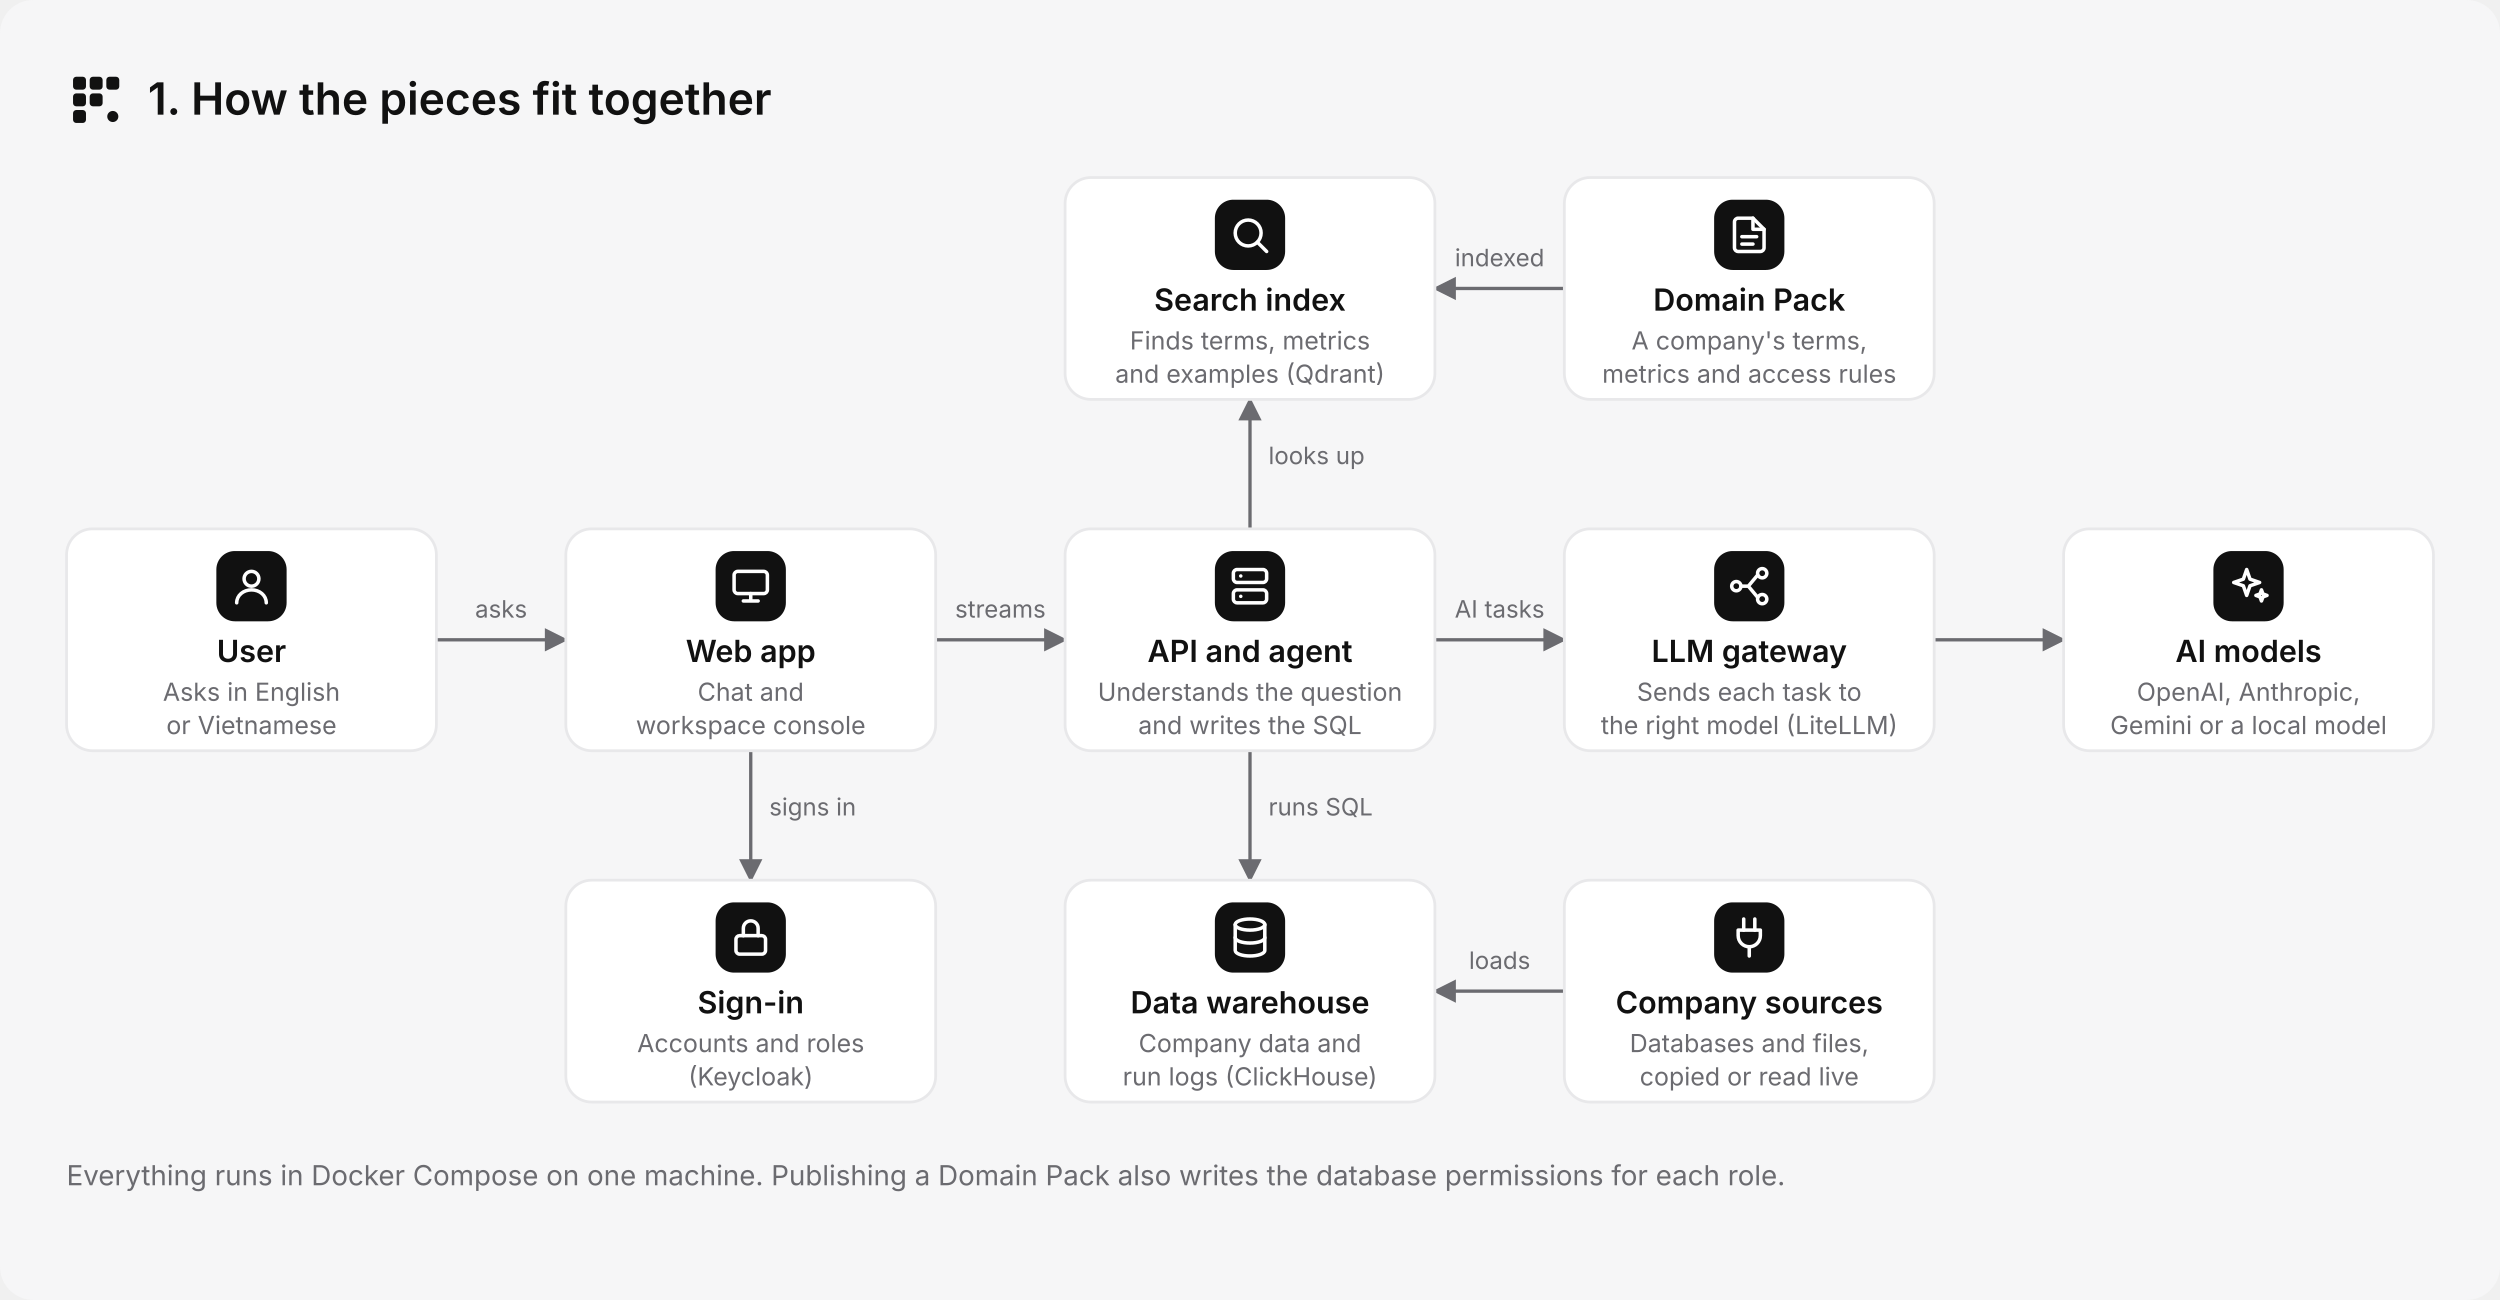
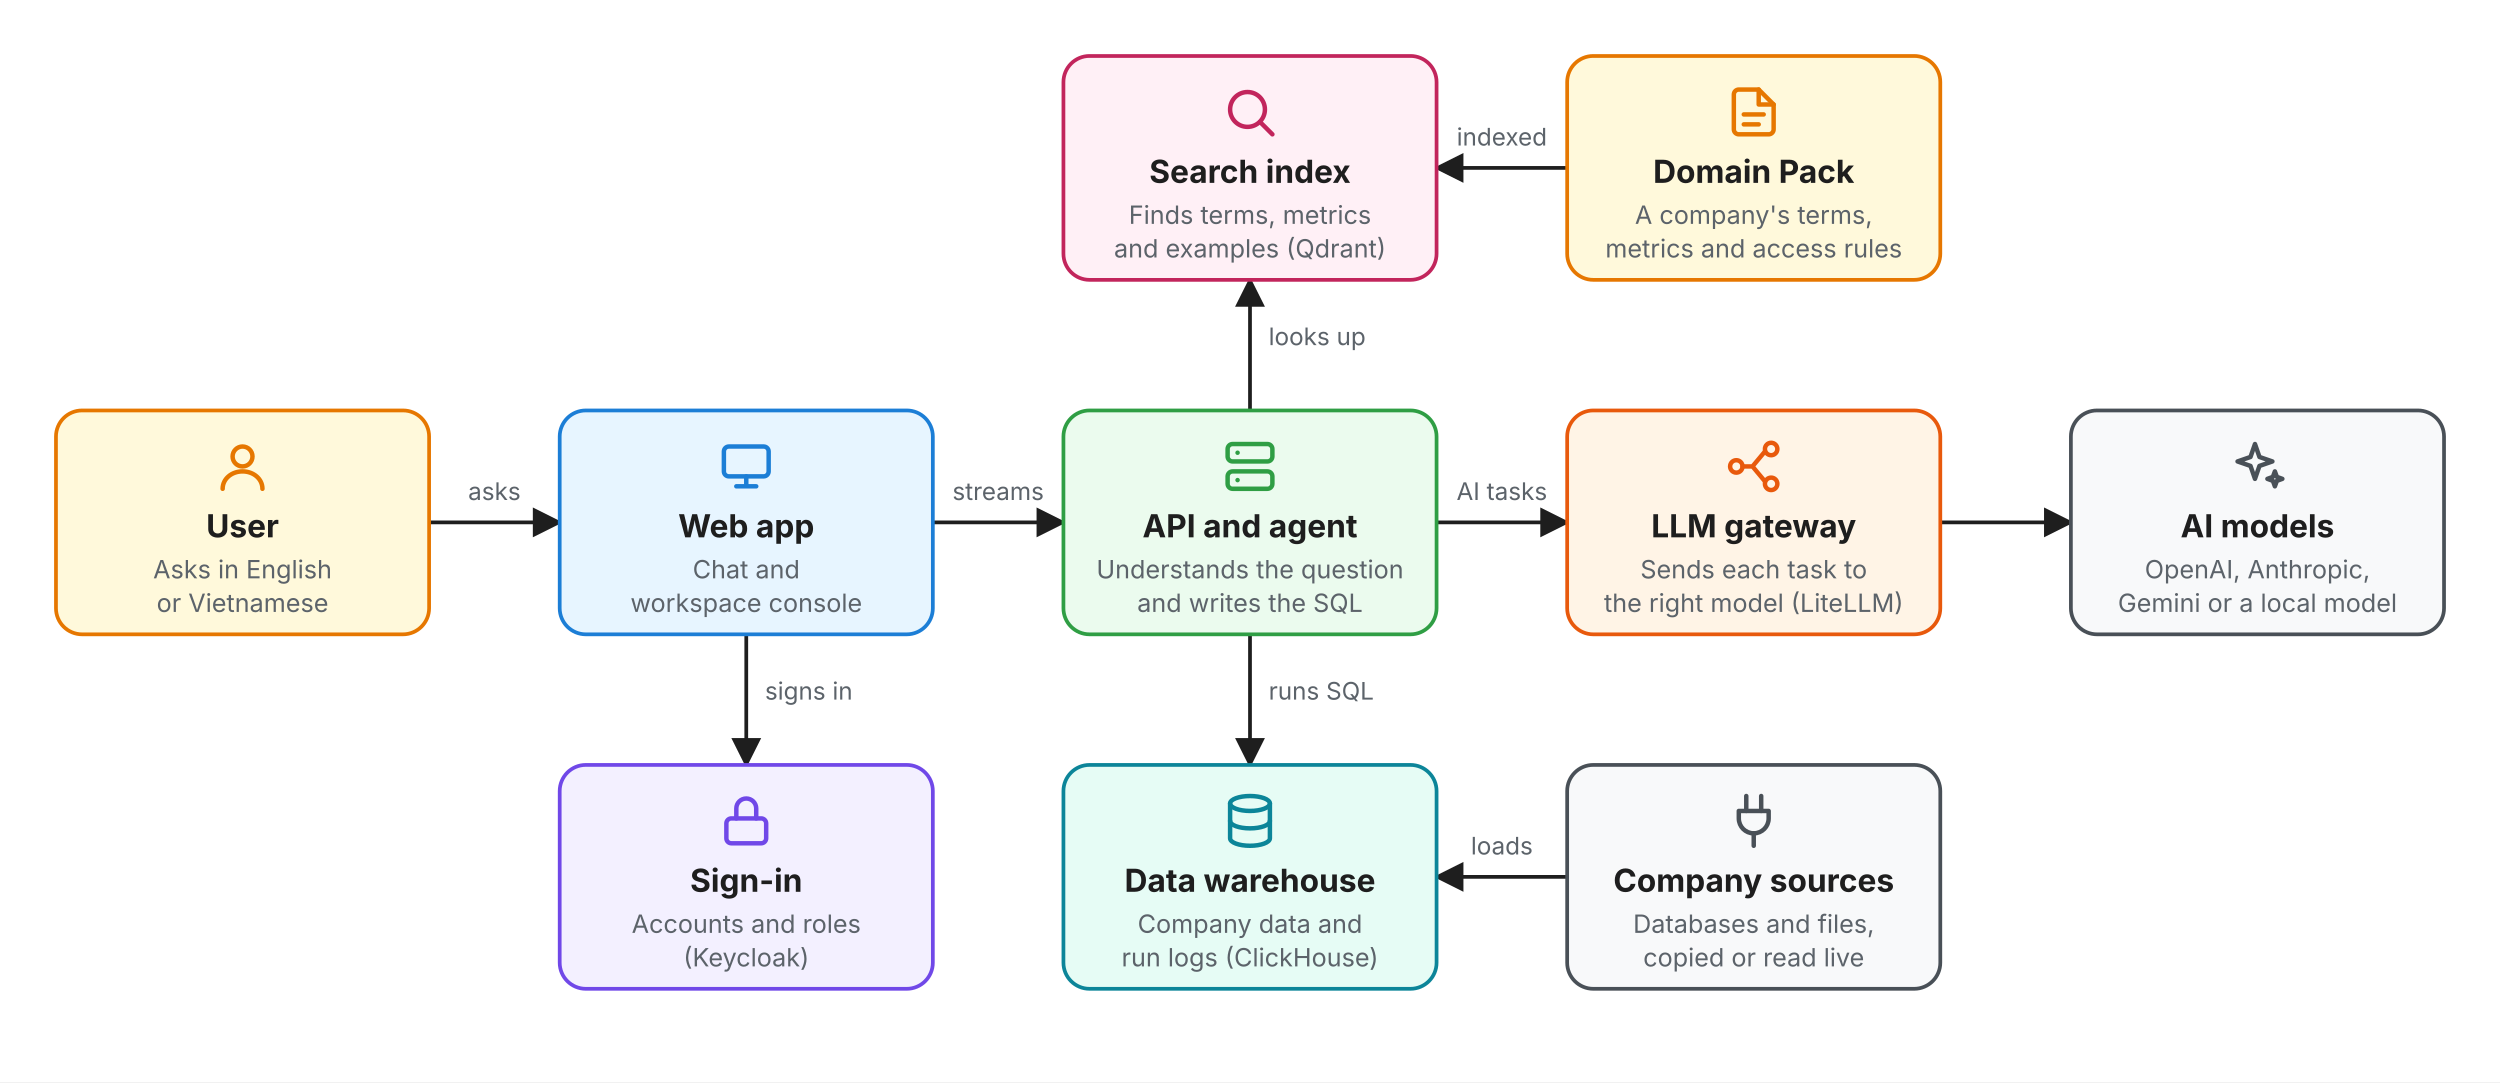
- <svg xmlns="http://www.w3.org/2000/svg" width="1352" height="703" viewBox="-36 -36 1352 703" font-family="Inter, 'Segoe UI', Helvetica, Arial, sans-serif">
-   <rect x="-36" y="-36" width="1352" height="703" rx="18" fill="#F6F6F7" />
+ <svg xmlns="http://www.w3.org/2000/svg" width="1340" height="580" viewBox="-30 30 1340 580" font-family="Inter, 'Segoe UI', Helvetica, Arial, sans-serif">
+   <rect x="-30" y="30" width="1340" height="580" fill="#ffffff" />
  <defs>
-     <marker id="head0" viewBox="0 0 10 10" refX="9" refY="5" markerWidth="7" markerHeight="7" orient="auto-start-reverse">
-       <path d="M0,0 L10,5 L0,10 z" fill="#6B6B70" />
+     <marker id="head0" viewBox="0 0 10 10" refX="9" refY="5" markerWidth="8" markerHeight="8" orient="auto-start-reverse">
+       <path d="M0,0 L10,5 L0,10 z" fill="#1e1e1e" />
    </marker>
  </defs>
-   <g transform="translate(0,2) scale(0.125)" fill="#111111">
-     <rect x="28" y="28" width="56" height="56" rx="14" />
-     <rect x="100" y="28" width="56" height="56" rx="14" />
-     <rect x="172" y="28" width="56" height="56" rx="14" />
-     <rect x="28" y="100" width="56" height="56" rx="14" />
-     <rect x="100" y="100" width="56" height="56" rx="14" />
-     <rect x="28" y="172" width="56" height="56" rx="14" />
-     <circle cx="200" cy="200" r="24" />
-   </g>
-   <text x="44" y="26" font-size="24" font-weight="600" fill="#111111">1. How the pieces fit together</text>
-   <polyline points="200,310 270,310" fill="none" stroke="#6B6B70" stroke-width="1.8" stroke-linejoin="round" marker-end="url(#head0)" />
-   <polyline points="470,310 540,310" fill="none" stroke="#6B6B70" stroke-width="1.8" stroke-linejoin="round" marker-end="url(#head0)" />
-   <polyline points="740,310 810,310" fill="none" stroke="#6B6B70" stroke-width="1.8" stroke-linejoin="round" marker-end="url(#head0)" />
-   <polyline points="1010,310 1080,310" fill="none" stroke="#6B6B70" stroke-width="1.8" stroke-linejoin="round" marker-end="url(#head0)" />
-   <polyline points="370,370 370,440" fill="none" stroke="#6B6B70" stroke-width="1.8" stroke-linejoin="round" marker-end="url(#head0)" />
-   <polyline points="640,250 640,180" fill="none" stroke="#6B6B70" stroke-width="1.8" stroke-linejoin="round" marker-end="url(#head0)" />
-   <polyline points="640,370 640,440" fill="none" stroke="#6B6B70" stroke-width="1.8" stroke-linejoin="round" marker-end="url(#head0)" />
-   <polyline points="810,500 740,500" fill="none" stroke="#6B6B70" stroke-width="1.8" stroke-linejoin="round" marker-end="url(#head0)" />
-   <polyline points="810,120 740,120" fill="none" stroke="#6B6B70" stroke-width="1.8" stroke-linejoin="round" marker-end="url(#head0)" />
-   <rect x="540" y="60" width="200" height="120" rx="14" fill="#FFFFFF" stroke="#E8E8EA" stroke-width="1.5" />
-   <rect x="621.0" y="72" width="38" height="38" rx="10" fill="#111111" />
-   <svg x="628.0" y="79" width="24" height="24" viewBox="0 0 24 24" fill="none" stroke="#FFFFFF" stroke-width="1.9" stroke-linecap="round" stroke-linejoin="round">
+   <polyline points="200,310 270,310" fill="none" stroke="#1e1e1e" stroke-width="2" marker-end="url(#head0)" />
+   <polyline points="470,310 540,310" fill="none" stroke="#1e1e1e" stroke-width="2" marker-end="url(#head0)" />
+   <polyline points="740,310 810,310" fill="none" stroke="#1e1e1e" stroke-width="2" marker-end="url(#head0)" />
+   <polyline points="1010,310 1080,310" fill="none" stroke="#1e1e1e" stroke-width="2" marker-end="url(#head0)" />
+   <polyline points="370,370 370,440" fill="none" stroke="#1e1e1e" stroke-width="2" marker-end="url(#head0)" />
+   <polyline points="640,250 640,180" fill="none" stroke="#1e1e1e" stroke-width="2" marker-end="url(#head0)" />
+   <polyline points="640,370 640,440" fill="none" stroke="#1e1e1e" stroke-width="2" marker-end="url(#head0)" />
+   <polyline points="810,500 740,500" fill="none" stroke="#1e1e1e" stroke-width="2" marker-end="url(#head0)" />
+   <polyline points="810,120 740,120" fill="none" stroke="#1e1e1e" stroke-width="2" marker-end="url(#head0)" />
+   <rect x="540" y="60" width="200" height="120" rx="14" fill="#fff0f6" stroke="#c2255c" stroke-width="2" />
+   <svg x="624.0" y="74" width="32" height="32" viewBox="0 0 24 24" fill="none" stroke="#c2255c" stroke-width="1.8" stroke-linecap="round" stroke-linejoin="round">
    <circle cx="11" cy="11" r="7" />
    <path d="M21 21l-5-5" />
  </svg>
-   <text x="640.0" y="132" font-size="16.5" font-weight="600" fill="#111111" text-anchor="middle">Search index</text>
-   <text x="640.0" y="153" font-size="13.5" fill="#6B6B70" text-anchor="middle">Finds terms, metrics</text>
-   <text x="640.0" y="171" font-size="13.5" fill="#6B6B70" text-anchor="middle">and examples (Qdrant)</text>
-   <rect x="810" y="60" width="200" height="120" rx="14" fill="#FFFFFF" stroke="#E8E8EA" stroke-width="1.5" />
-   <rect x="891.0" y="72" width="38" height="38" rx="10" fill="#111111" />
-   <svg x="898.0" y="79" width="24" height="24" viewBox="0 0 24 24" fill="none" stroke="#FFFFFF" stroke-width="1.9" stroke-linecap="round" stroke-linejoin="round">
+   <text x="640.0" y="128" font-size="17" font-weight="700" fill="#1e1e1e" text-anchor="middle">Search index</text>
+   <text x="640.0" y="150" font-size="13.5" fill="#5c636a" text-anchor="middle">Finds terms, metrics</text>
+   <text x="640.0" y="168" font-size="13.5" fill="#5c636a" text-anchor="middle">and examples (Qdrant)</text>
+   <rect x="810" y="60" width="200" height="120" rx="14" fill="#fff9db" stroke="#e67700" stroke-width="2" />
+   <svg x="894.0" y="74" width="32" height="32" viewBox="0 0 24 24" fill="none" stroke="#e67700" stroke-width="1.8" stroke-linecap="round" stroke-linejoin="round">
    <path d="M14 3H6a2 2 0 0 0-2 2v14a2 2 0 0 0 2 2h12a2 2 0 0 0 2-2V9z" />
    <path d="M14 3v6h6M8 13h8M8 17h6" />
  </svg>
-   <text x="910.0" y="132" font-size="16.5" font-weight="600" fill="#111111" text-anchor="middle">Domain Pack</text>
-   <text x="910.0" y="153" font-size="13.5" fill="#6B6B70" text-anchor="middle">A company's terms,</text>
-   <text x="910.0" y="171" font-size="13.5" fill="#6B6B70" text-anchor="middle">metrics and access rules</text>
-   <rect x="0" y="250" width="200" height="120" rx="14" fill="#FFFFFF" stroke="#E8E8EA" stroke-width="1.5" />
-   <rect x="81.0" y="262" width="38" height="38" rx="10" fill="#111111" />
-   <svg x="88.0" y="269" width="24" height="24" viewBox="0 0 24 24" fill="none" stroke="#FFFFFF" stroke-width="1.9" stroke-linecap="round" stroke-linejoin="round">
+   <text x="910.0" y="128" font-size="17" font-weight="700" fill="#1e1e1e" text-anchor="middle">Domain Pack</text>
+   <text x="910.0" y="150" font-size="13.5" fill="#5c636a" text-anchor="middle">A company's terms,</text>
+   <text x="910.0" y="168" font-size="13.5" fill="#5c636a" text-anchor="middle">metrics and access rules</text>
+   <rect x="0" y="250" width="200" height="120" rx="14" fill="#fff9db" stroke="#e67700" stroke-width="2" />
+   <svg x="84.0" y="264" width="32" height="32" viewBox="0 0 24 24" fill="none" stroke="#e67700" stroke-width="1.8" stroke-linecap="round" stroke-linejoin="round">
    <circle cx="12" cy="8" r="4" />
    <path d="M4 21c0-4 3.6-7 8-7s8 3 8 7" />
  </svg>
-   <text x="100.0" y="322" font-size="16.5" font-weight="600" fill="#111111" text-anchor="middle">User</text>
-   <text x="100.0" y="343" font-size="13.5" fill="#6B6B70" text-anchor="middle">Asks in English</text>
-   <text x="100.0" y="361" font-size="13.5" fill="#6B6B70" text-anchor="middle">or Vietnamese</text>
-   <rect x="270" y="250" width="200" height="120" rx="14" fill="#FFFFFF" stroke="#E8E8EA" stroke-width="1.5" />
-   <rect x="351.0" y="262" width="38" height="38" rx="10" fill="#111111" />
-   <svg x="358.0" y="269" width="24" height="24" viewBox="0 0 24 24" fill="none" stroke="#FFFFFF" stroke-width="1.9" stroke-linecap="round" stroke-linejoin="round">
+   <text x="100.0" y="318" font-size="17" font-weight="700" fill="#1e1e1e" text-anchor="middle">User</text>
+   <text x="100.0" y="340" font-size="13.5" fill="#5c636a" text-anchor="middle">Asks in English</text>
+   <text x="100.0" y="358" font-size="13.5" fill="#5c636a" text-anchor="middle">or Vietnamese</text>
+   <rect x="270" y="250" width="200" height="120" rx="14" fill="#e7f5ff" stroke="#1c7ed6" stroke-width="2" />
+   <svg x="354.0" y="264" width="32" height="32" viewBox="0 0 24 24" fill="none" stroke="#1c7ed6" stroke-width="1.8" stroke-linecap="round" stroke-linejoin="round">
    <rect x="3" y="4" width="18" height="12" rx="2" />
    <path d="M8 20h8M12 16v4" />
  </svg>
-   <text x="370.0" y="322" font-size="16.5" font-weight="600" fill="#111111" text-anchor="middle">Web app</text>
-   <text x="370.0" y="343" font-size="13.5" fill="#6B6B70" text-anchor="middle">Chat and</text>
-   <text x="370.0" y="361" font-size="13.5" fill="#6B6B70" text-anchor="middle">workspace console</text>
-   <rect x="540" y="250" width="200" height="120" rx="14" fill="#FFFFFF" stroke="#E8E8EA" stroke-width="1.5" />
-   <rect x="621.0" y="262" width="38" height="38" rx="10" fill="#111111" />
-   <svg x="628.0" y="269" width="24" height="24" viewBox="0 0 24 24" fill="none" stroke="#FFFFFF" stroke-width="1.9" stroke-linecap="round" stroke-linejoin="round">
+   <text x="370.0" y="318" font-size="17" font-weight="700" fill="#1e1e1e" text-anchor="middle">Web app</text>
+   <text x="370.0" y="340" font-size="13.5" fill="#5c636a" text-anchor="middle">Chat and</text>
+   <text x="370.0" y="358" font-size="13.5" fill="#5c636a" text-anchor="middle">workspace console</text>
+   <rect x="540" y="250" width="200" height="120" rx="14" fill="#ebfbee" stroke="#2f9e44" stroke-width="2" />
+   <svg x="624.0" y="264" width="32" height="32" viewBox="0 0 24 24" fill="none" stroke="#2f9e44" stroke-width="1.8" stroke-linecap="round" stroke-linejoin="round">
    <rect x="3" y="3" width="18" height="7" rx="2" />
    <rect x="3" y="14" width="18" height="7" rx="2" />
    <path d="M7 6.5h.01M7 17.5h.01" />
  </svg>
-   <text x="640.0" y="322" font-size="16.5" font-weight="600" fill="#111111" text-anchor="middle">API and agent</text>
-   <text x="640.0" y="343" font-size="13.5" fill="#6B6B70" text-anchor="middle">Understands the question</text>
-   <text x="640.0" y="361" font-size="13.5" fill="#6B6B70" text-anchor="middle">and writes the SQL</text>
-   <rect x="810" y="250" width="200" height="120" rx="14" fill="#FFFFFF" stroke="#E8E8EA" stroke-width="1.5" />
-   <rect x="891.0" y="262" width="38" height="38" rx="10" fill="#111111" />
-   <svg x="898.0" y="269" width="24" height="24" viewBox="0 0 24 24" fill="none" stroke="#FFFFFF" stroke-width="1.9" stroke-linecap="round" stroke-linejoin="round">
+   <text x="640.0" y="318" font-size="17" font-weight="700" fill="#1e1e1e" text-anchor="middle">API and agent</text>
+   <text x="640.0" y="340" font-size="13.5" fill="#5c636a" text-anchor="middle">Understands the question</text>
+   <text x="640.0" y="358" font-size="13.5" fill="#5c636a" text-anchor="middle">and writes the SQL</text>
+   <rect x="810" y="250" width="200" height="120" rx="14" fill="#fff4e6" stroke="#e8590c" stroke-width="2" />
+   <svg x="894.0" y="264" width="32" height="32" viewBox="0 0 24 24" fill="none" stroke="#e8590c" stroke-width="1.8" stroke-linecap="round" stroke-linejoin="round">
    <circle cx="5" cy="12" r="2.5" />
    <circle cx="19" cy="5" r="2.5" />
    <circle cx="19" cy="19" r="2.5" />
    <path d="M7.5 12h4l5-6M11.5 12l5 6" />
  </svg>
-   <text x="910.0" y="322" font-size="16.5" font-weight="600" fill="#111111" text-anchor="middle">LLM gateway</text>
-   <text x="910.0" y="343" font-size="13.5" fill="#6B6B70" text-anchor="middle">Sends each task to</text>
-   <text x="910.0" y="361" font-size="13.5" fill="#6B6B70" text-anchor="middle">the right model (LiteLLM)</text>
-   <rect x="1080" y="250" width="200" height="120" rx="14" fill="#FFFFFF" stroke="#E8E8EA" stroke-width="1.5" />
-   <rect x="1161.0" y="262" width="38" height="38" rx="10" fill="#111111" />
-   <svg x="1168.0" y="269" width="24" height="24" viewBox="0 0 24 24" fill="none" stroke="#FFFFFF" stroke-width="1.9" stroke-linecap="round" stroke-linejoin="round">
+   <text x="910.0" y="318" font-size="17" font-weight="700" fill="#1e1e1e" text-anchor="middle">LLM gateway</text>
+   <text x="910.0" y="340" font-size="13.5" fill="#5c636a" text-anchor="middle">Sends each task to</text>
+   <text x="910.0" y="358" font-size="13.5" fill="#5c636a" text-anchor="middle">the right model (LiteLLM)</text>
+   <rect x="1080" y="250" width="200" height="120" rx="14" fill="#f8f9fa" stroke="#495057" stroke-width="2" />
+   <svg x="1164.0" y="264" width="32" height="32" viewBox="0 0 24 24" fill="none" stroke="#495057" stroke-width="1.8" stroke-linecap="round" stroke-linejoin="round">
    <path d="M11 3l1.8 5.2L18 10l-5.2 1.8L11 17l-1.8-5.2L4 10l5.2-1.8z" />
    <path d="M19 14l.8 2.2L22 17l-2.2.8L19 20l-.8-2.2L16 17l2.2-.8z" />
  </svg>
-   <text x="1180.0" y="322" font-size="16.5" font-weight="600" fill="#111111" text-anchor="middle">AI models</text>
-   <text x="1180.0" y="343" font-size="13.5" fill="#6B6B70" text-anchor="middle">OpenAI, Anthropic,</text>
-   <text x="1180.0" y="361" font-size="13.5" fill="#6B6B70" text-anchor="middle">Gemini or a local model</text>
-   <rect x="270" y="440" width="200" height="120" rx="14" fill="#FFFFFF" stroke="#E8E8EA" stroke-width="1.5" />
-   <rect x="351.0" y="452" width="38" height="38" rx="10" fill="#111111" />
-   <svg x="358.0" y="459" width="24" height="24" viewBox="0 0 24 24" fill="none" stroke="#FFFFFF" stroke-width="1.9" stroke-linecap="round" stroke-linejoin="round">
+   <text x="1180.0" y="318" font-size="17" font-weight="700" fill="#1e1e1e" text-anchor="middle">AI models</text>
+   <text x="1180.0" y="340" font-size="13.5" fill="#5c636a" text-anchor="middle">OpenAI, Anthropic,</text>
+   <text x="1180.0" y="358" font-size="13.5" fill="#5c636a" text-anchor="middle">Gemini or a local model</text>
+   <rect x="270" y="440" width="200" height="120" rx="14" fill="#f3f0ff" stroke="#7048e8" stroke-width="2" />
+   <svg x="354.0" y="454" width="32" height="32" viewBox="0 0 24 24" fill="none" stroke="#7048e8" stroke-width="1.8" stroke-linecap="round" stroke-linejoin="round">
    <rect x="4" y="11" width="16" height="10" rx="2" />
    <path d="M8 11V7a4 4 0 0 1 8 0v4" />
  </svg>
-   <text x="370.0" y="512" font-size="16.5" font-weight="600" fill="#111111" text-anchor="middle">Sign-in</text>
-   <text x="370.0" y="533" font-size="13.5" fill="#6B6B70" text-anchor="middle">Accounts and roles</text>
-   <text x="370.0" y="551" font-size="13.5" fill="#6B6B70" text-anchor="middle">(Keycloak)</text>
-   <rect x="540" y="440" width="200" height="120" rx="14" fill="#FFFFFF" stroke="#E8E8EA" stroke-width="1.5" />
-   <rect x="621.0" y="452" width="38" height="38" rx="10" fill="#111111" />
-   <svg x="628.0" y="459" width="24" height="24" viewBox="0 0 24 24" fill="none" stroke="#FFFFFF" stroke-width="1.9" stroke-linecap="round" stroke-linejoin="round">
+   <text x="370.0" y="508" font-size="17" font-weight="700" fill="#1e1e1e" text-anchor="middle">Sign-in</text>
+   <text x="370.0" y="530" font-size="13.5" fill="#5c636a" text-anchor="middle">Accounts and roles</text>
+   <text x="370.0" y="548" font-size="13.5" fill="#5c636a" text-anchor="middle">(Keycloak)</text>
+   <rect x="540" y="440" width="200" height="120" rx="14" fill="#e6fcf5" stroke="#0c8599" stroke-width="2" />
+   <svg x="624.0" y="454" width="32" height="32" viewBox="0 0 24 24" fill="none" stroke="#0c8599" stroke-width="1.8" stroke-linecap="round" stroke-linejoin="round">
    <ellipse cx="12" cy="5" rx="8" ry="3" />
    <path d="M4 5v14c0 1.7 3.6 3 8 3s8-1.3 8-3V5" />
    <path d="M4 12c0 1.7 3.6 3 8 3s8-1.3 8-3" />
  </svg>
-   <text x="640.0" y="512" font-size="16.5" font-weight="600" fill="#111111" text-anchor="middle">Data warehouse</text>
-   <text x="640.0" y="533" font-size="13.5" fill="#6B6B70" text-anchor="middle">Company data and</text>
-   <text x="640.0" y="551" font-size="13.5" fill="#6B6B70" text-anchor="middle">run logs (ClickHouse)</text>
-   <rect x="810" y="440" width="200" height="120" rx="14" fill="#FFFFFF" stroke="#E8E8EA" stroke-width="1.5" />
-   <rect x="891.0" y="452" width="38" height="38" rx="10" fill="#111111" />
-   <svg x="898.0" y="459" width="24" height="24" viewBox="0 0 24 24" fill="none" stroke="#FFFFFF" stroke-width="1.9" stroke-linecap="round" stroke-linejoin="round">
+   <text x="640.0" y="508" font-size="17" font-weight="700" fill="#1e1e1e" text-anchor="middle">Data warehouse</text>
+   <text x="640.0" y="530" font-size="13.5" fill="#5c636a" text-anchor="middle">Company data and</text>
+   <text x="640.0" y="548" font-size="13.5" fill="#5c636a" text-anchor="middle">run logs (ClickHouse)</text>
+   <rect x="810" y="440" width="200" height="120" rx="14" fill="#f8f9fa" stroke="#495057" stroke-width="2" />
+   <svg x="894.0" y="454" width="32" height="32" viewBox="0 0 24 24" fill="none" stroke="#495057" stroke-width="1.8" stroke-linecap="round" stroke-linejoin="round">
    <path d="M9 2v6M15 2v6" />
    <path d="M6 8h12v3a6 6 0 0 1-12 0z" />
    <path d="M12 17v5" />
  </svg>
-   <text x="910.0" y="512" font-size="16.5" font-weight="600" fill="#111111" text-anchor="middle">Company sources</text>
-   <text x="910.0" y="533" font-size="13.5" fill="#6B6B70" text-anchor="middle">Databases and files,</text>
-   <text x="910.0" y="551" font-size="13.5" fill="#6B6B70" text-anchor="middle">copied or read live</text>
-   <text x="235" y="298" font-size="13" fill="#6B6B70" text-anchor="middle">asks</text>
-   <text x="505" y="298" font-size="13" fill="#6B6B70" text-anchor="middle">streams</text>
-   <text x="775" y="298" font-size="13" fill="#6B6B70" text-anchor="middle">AI tasks</text>
-   <text x="380" y="405" font-size="13" fill="#6B6B70" text-anchor="start">signs in</text>
-   <text x="650" y="215" font-size="13" fill="#6B6B70" text-anchor="start">looks up</text>
-   <text x="650" y="405" font-size="13" fill="#6B6B70" text-anchor="start">runs SQL</text>
-   <text x="775" y="488" font-size="13" fill="#6B6B70" text-anchor="middle">loads</text>
-   <text x="775" y="108" font-size="13" fill="#6B6B70" text-anchor="middle">indexed</text>
-   <text x="0" y="605" font-size="15" fill="#6B6B70">Everything runs in Docker Compose on one machine. Publishing a Domain Pack also writes the database permissions for each role.</text>
+   <text x="910.0" y="508" font-size="17" font-weight="700" fill="#1e1e1e" text-anchor="middle">Company sources</text>
+   <text x="910.0" y="530" font-size="13.5" fill="#5c636a" text-anchor="middle">Databases and files,</text>
+   <text x="910.0" y="548" font-size="13.5" fill="#5c636a" text-anchor="middle">copied or read live</text>
+   <text x="235" y="298" font-size="13" fill="#5c636a" text-anchor="middle">asks</text>
+   <text x="505" y="298" font-size="13" fill="#5c636a" text-anchor="middle">streams</text>
+   <text x="775" y="298" font-size="13" fill="#5c636a" text-anchor="middle">AI tasks</text>
+   <text x="380" y="405" font-size="13" fill="#5c636a" text-anchor="start">signs in</text>
+   <text x="650" y="215" font-size="13" fill="#5c636a" text-anchor="start">looks up</text>
+   <text x="650" y="405" font-size="13" fill="#5c636a" text-anchor="start">runs SQL</text>
+   <text x="775" y="488" font-size="13" fill="#5c636a" text-anchor="middle">loads</text>
+   <text x="775" y="108" font-size="13" fill="#5c636a" text-anchor="middle">indexed</text>
</svg>
